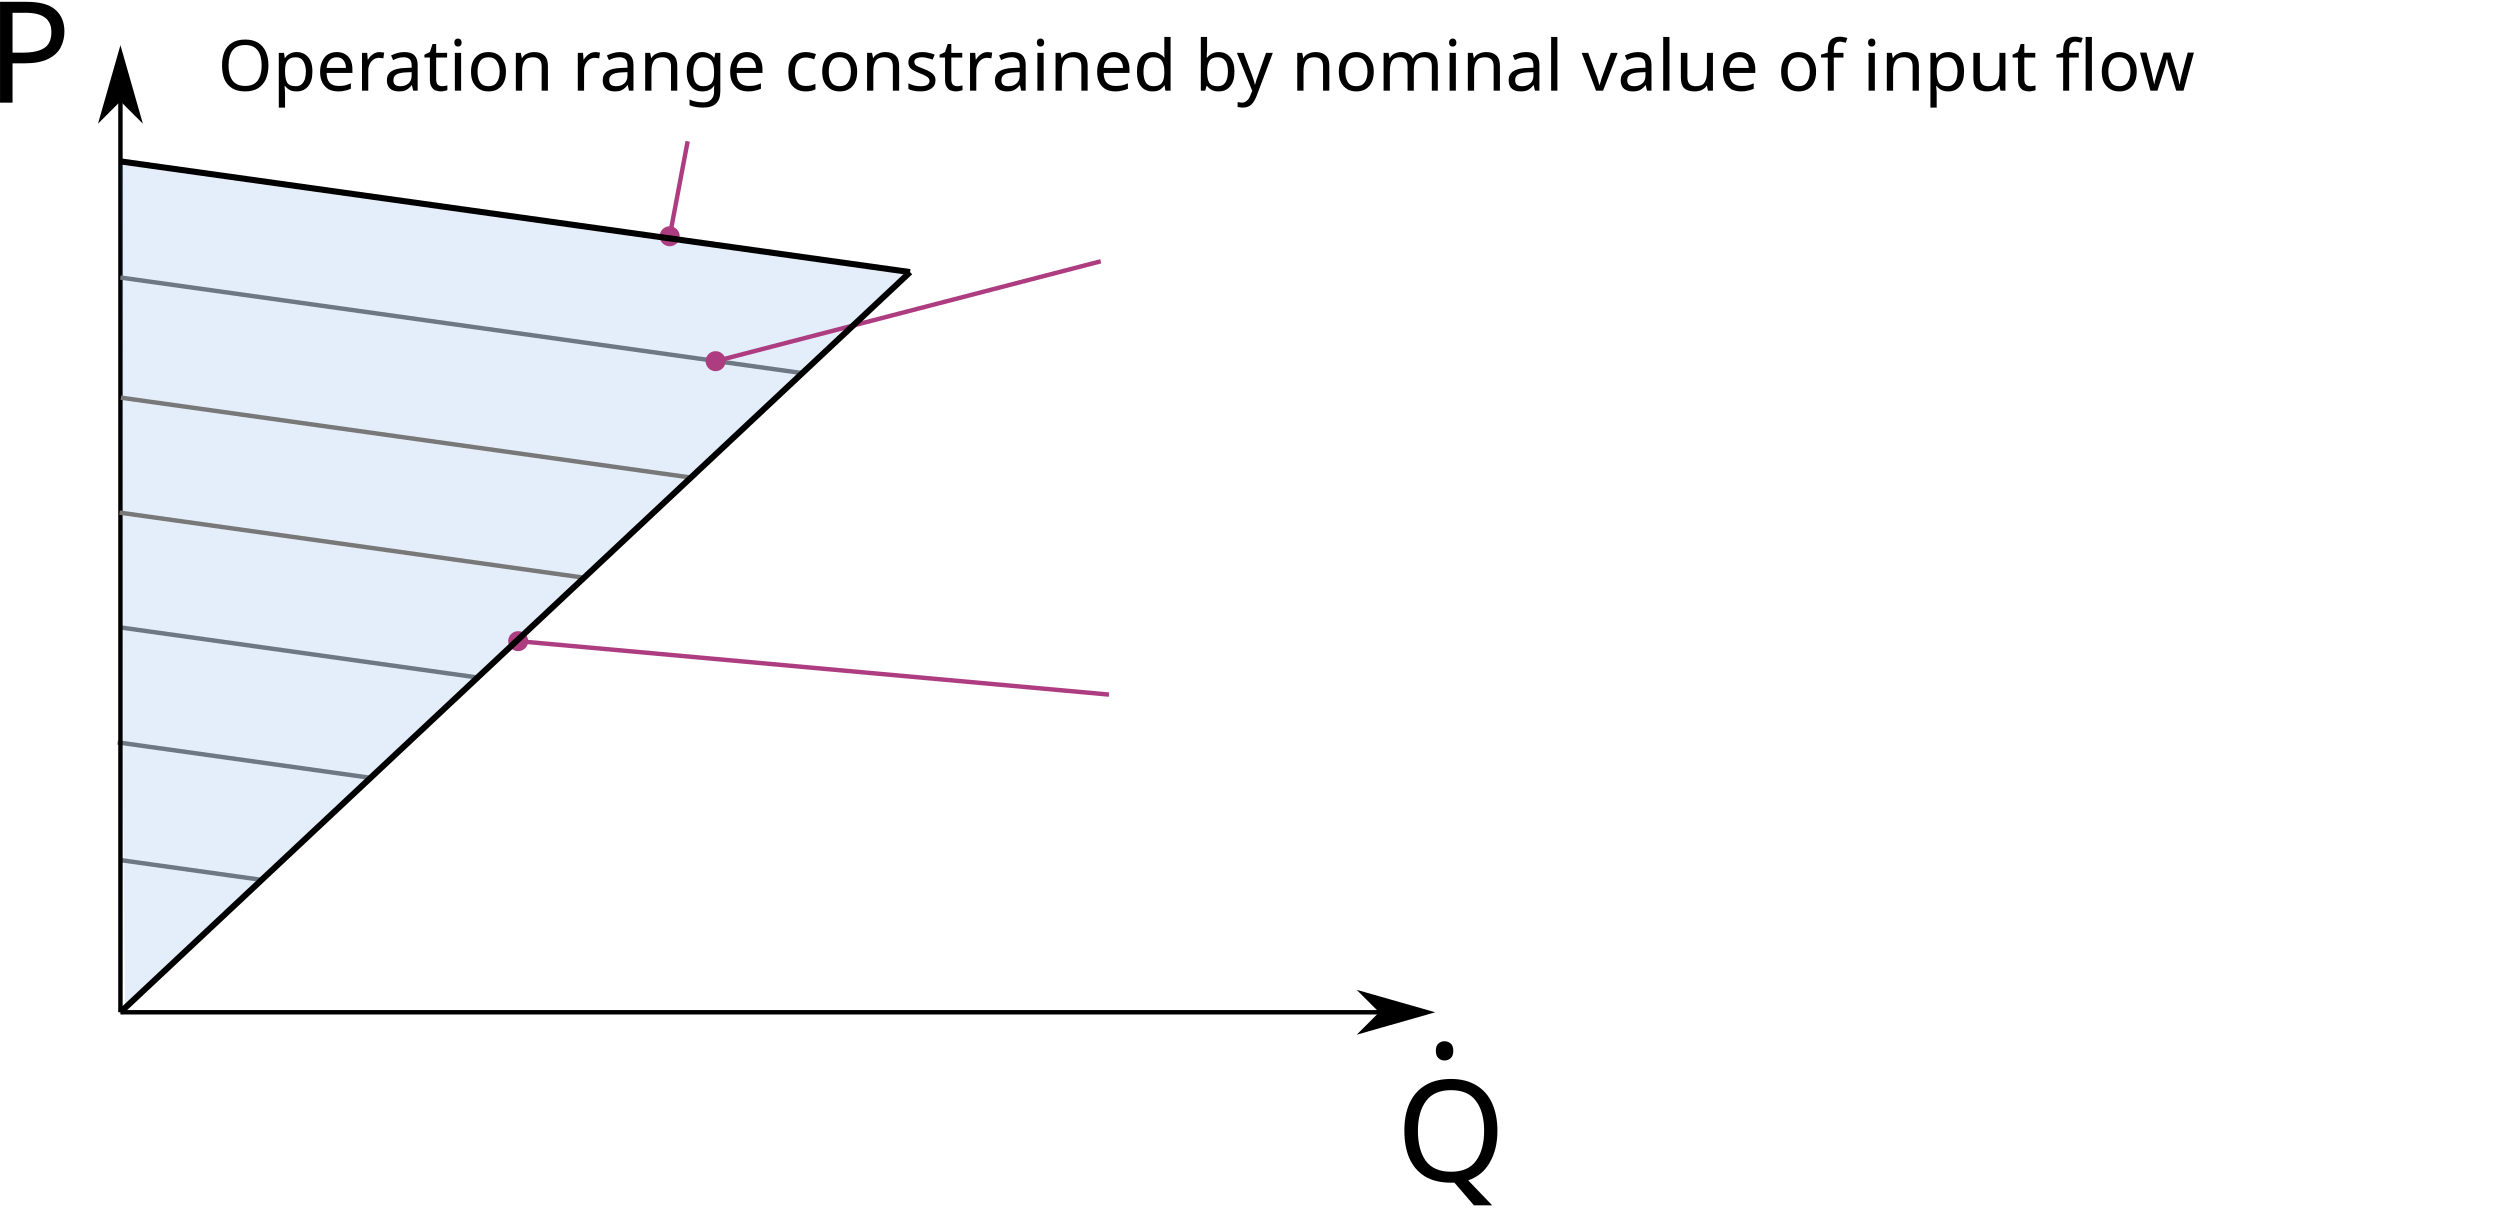
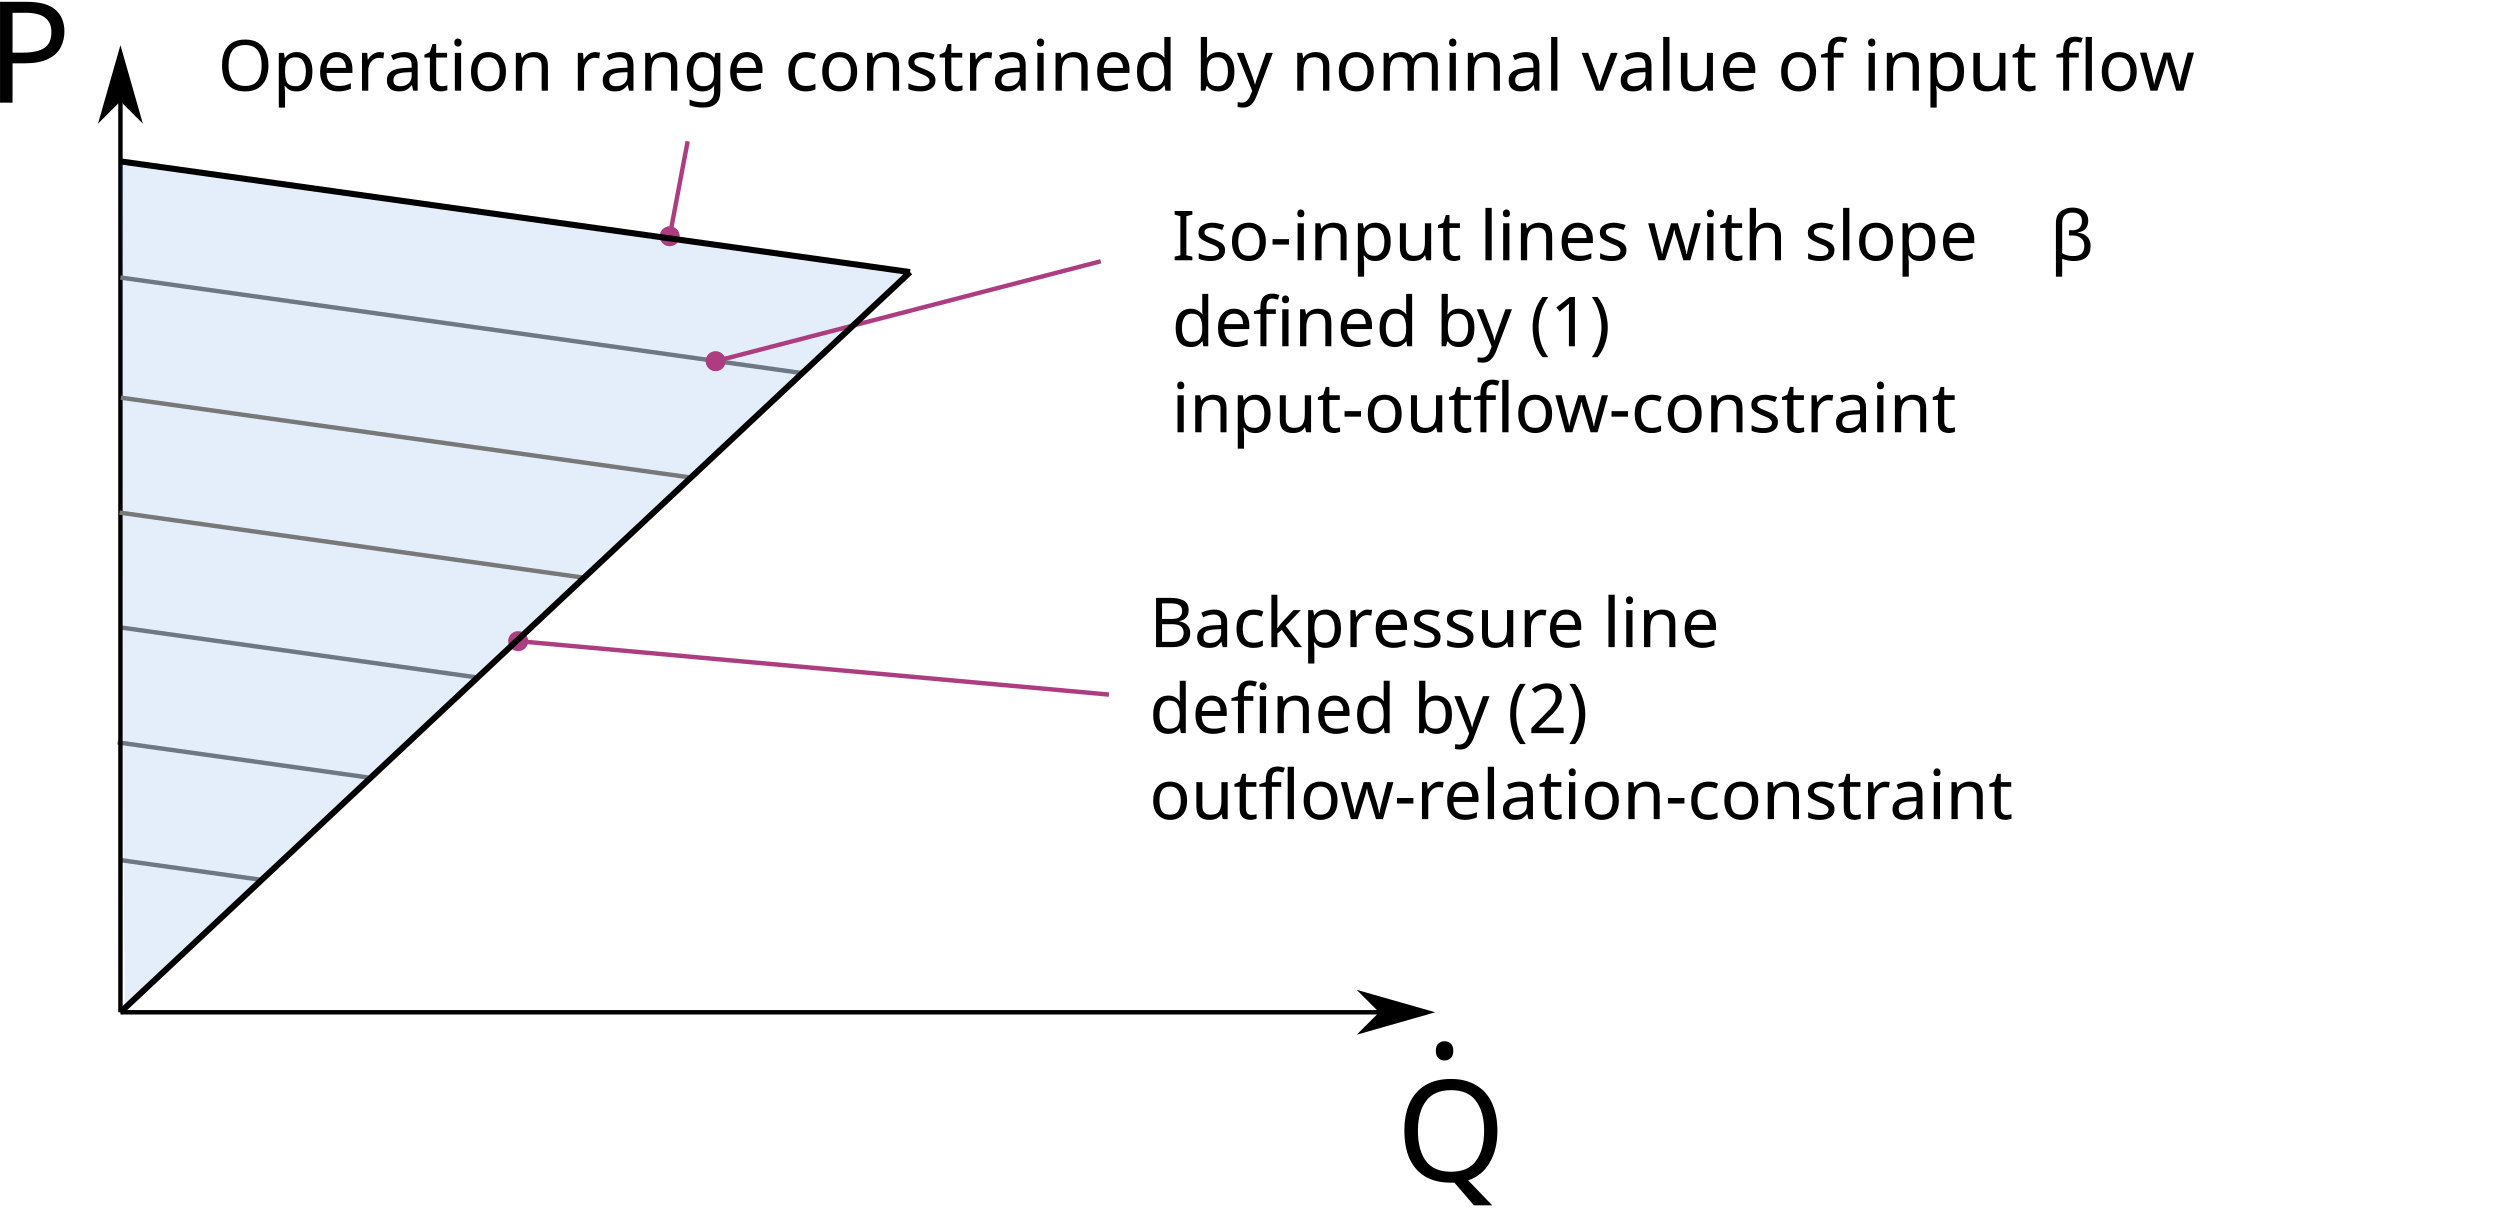
- <svg xmlns="http://www.w3.org/2000/svg" xmlns:ns1="http://www.openswatchbook.org/uri/2009/osb" width="205.054mm" height="99.123mm" viewBox="0 0 205.054 99.123" version="1.1" id="svg8">
+ <svg xmlns="http://www.w3.org/2000/svg" xmlns:ns1="http://www.openswatchbook.org/uri/2009/osb" id="svg8" version="1.1" viewBox="0 0 205.054 99.123" height="99.123mm" width="205.054mm">
  <defs id="defs2">
-     <marker orient="auto" refY="0.0" refX="0.0" id="marker5517" style="overflow:visible">
-       <path id="path5515" d="M -2.5,-1.0 C -2.5,1.76 -4.74,4.0 -7.5,4.0 C -10.26,4.0 -12.5,1.76 -12.5,-1.0 C -12.5,-3.76 -10.26,-6.0 -7.5,-6.0 C -4.74,-6.0 -2.5,-3.76 -2.5,-1.0 z " style="fill-rule:evenodd;stroke:#ad3d80;stroke-width:1pt;stroke-opacity:1;fill:#ad3d80;fill-opacity:1" transform="scale(0.4) translate(7.4, 1)" />
+     <marker style="overflow:visible" id="marker5517" refX="0.0" refY="0.0" orient="auto">
+       <path transform="scale(0.4) translate(7.4, 1)" style="fill-rule:evenodd;stroke:#ad3d80;stroke-width:1pt;stroke-opacity:1;fill:#ad3d80;fill-opacity:1" d="M -2.5,-1.0 C -2.5,1.76 -4.74,4.0 -7.5,4.0 C -10.26,4.0 -12.5,1.76 -12.5,-1.0 C -12.5,-3.76 -10.26,-6.0 -7.5,-6.0 C -4.74,-6.0 -2.5,-3.76 -2.5,-1.0 z " id="path5515" />
    </marker>
-     <marker style="overflow:visible" id="marker5403" refX="0.0" refY="0.0" orient="auto">
-       <path transform="scale(0.4) translate(7.4, 1)" style="fill-rule:evenodd;stroke:#ad3d80;stroke-width:1pt;stroke-opacity:1;fill:#ad3d80;fill-opacity:1" d="M -2.5,-1.0 C -2.5,1.76 -4.74,4.0 -7.5,4.0 C -10.26,4.0 -12.5,1.76 -12.5,-1.0 C -12.5,-3.76 -10.26,-6.0 -7.5,-6.0 C -4.74,-6.0 -2.5,-3.76 -2.5,-1.0 z " id="path5401" />
+     <marker orient="auto" refY="0.0" refX="0.0" id="marker5403" style="overflow:visible">
+       <path id="path5401" d="M -2.5,-1.0 C -2.5,1.76 -4.74,4.0 -7.5,4.0 C -10.26,4.0 -12.5,1.76 -12.5,-1.0 C -12.5,-3.76 -10.26,-6.0 -7.5,-6.0 C -4.74,-6.0 -2.5,-3.76 -2.5,-1.0 z " style="fill-rule:evenodd;stroke:#ad3d80;stroke-width:1pt;stroke-opacity:1;fill:#ad3d80;fill-opacity:1" transform="scale(0.4) translate(7.4, 1)" />
    </marker>
-     <marker style="overflow:visible" id="marker3838" refX="0.0" refY="0.0" orient="auto">
-       <path transform="scale(0.4) translate(7.4, 1)" style="fill-rule:evenodd;stroke:#ad3d80;stroke-width:1pt;stroke-opacity:1;fill:#ad3d80;fill-opacity:1" d="M -2.5,-1.0 C -2.5,1.76 -4.74,4.0 -7.5,4.0 C -10.26,4.0 -12.5,1.76 -12.5,-1.0 C -12.5,-3.76 -10.26,-6.0 -7.5,-6.0 C -4.74,-6.0 -2.5,-3.76 -2.5,-1.0 z " id="path3836" />
+     <marker orient="auto" refY="0.0" refX="0.0" id="marker3838" style="overflow:visible">
+       <path id="path3836" d="M -2.5,-1.0 C -2.5,1.76 -4.74,4.0 -7.5,4.0 C -10.26,4.0 -12.5,1.76 -12.5,-1.0 C -12.5,-3.76 -10.26,-6.0 -7.5,-6.0 C -4.74,-6.0 -2.5,-3.76 -2.5,-1.0 z " style="fill-rule:evenodd;stroke:#ad3d80;stroke-width:1pt;stroke-opacity:1;fill:#ad3d80;fill-opacity:1" transform="scale(0.4) translate(7.4, 1)" />
    </marker>
-     <marker orient="auto" refY="0.0" refX="0.0" id="DotM" style="overflow:visible">
-       <path id="path2820" d="M -2.5,-1.0 C -2.5,1.76 -4.74,4.0 -7.5,4.0 C -10.26,4.0 -12.5,1.76 -12.5,-1.0 C -12.5,-3.76 -10.26,-6.0 -7.5,-6.0 C -4.74,-6.0 -2.5,-3.76 -2.5,-1.0 z " style="fill-rule:evenodd;stroke:#ad3d80;stroke-width:1pt;stroke-opacity:1;fill:#ad3d80;fill-opacity:1" transform="scale(0.4) translate(7.4, 1)" />
+     <marker style="overflow:visible" id="DotM" refX="0.0" refY="0.0" orient="auto">
+       <path transform="scale(0.4) translate(7.4, 1)" style="fill-rule:evenodd;stroke:#ad3d80;stroke-width:1pt;stroke-opacity:1;fill:#ad3d80;fill-opacity:1" d="M -2.5,-1.0 C -2.5,1.76 -4.74,4.0 -7.5,4.0 C -10.26,4.0 -12.5,1.76 -12.5,-1.0 C -12.5,-3.76 -10.26,-6.0 -7.5,-6.0 C -4.74,-6.0 -2.5,-3.76 -2.5,-1.0 z " id="path2820" />
    </marker>
-     <marker orient="auto" refY="0" refX="0" id="marker5997" style="overflow:visible">
-       <path id="path5995" style="fill:#000000;fill-opacity:1;fill-rule:evenodd;stroke:#000000;stroke-width:0.625;stroke-linejoin:round;stroke-opacity:1" d="M 8.719,4.034 -2.207,0.016 8.719,-4.002 c -1.745,2.372 -1.735,5.617 -6e-7,8.035 z" transform="matrix(-1.1,0,0,-1.1,-1.1,0)" />
+     <marker style="overflow:visible" id="marker5997" refX="0" refY="0" orient="auto">
+       <path transform="matrix(-1.1,0,0,-1.1,-1.1,0)" d="M 8.719,4.034 -2.207,0.016 8.719,-4.002 c -1.745,2.372 -1.735,5.617 -6e-7,8.035 z" style="fill:#000000;fill-opacity:1;fill-rule:evenodd;stroke:#000000;stroke-width:0.625;stroke-linejoin:round;stroke-opacity:1" id="path5995" />
    </marker>
-     <marker orient="auto" refY="0" refX="0" id="marker5391" style="overflow:visible">
-       <path id="path5389" style="fill:#000000;fill-opacity:1;fill-rule:evenodd;stroke:#000000;stroke-width:0.625;stroke-linejoin:round;stroke-opacity:1" d="M 8.719,4.034 -2.207,0.016 8.719,-4.002 c -1.745,2.372 -1.735,5.617 -6e-7,8.035 z" transform="matrix(-1.1,0,0,-1.1,-1.1,0)" />
+     <marker style="overflow:visible" id="marker5391" refX="0" refY="0" orient="auto">
+       <path transform="matrix(-1.1,0,0,-1.1,-1.1,0)" d="M 8.719,4.034 -2.207,0.016 8.719,-4.002 c -1.745,2.372 -1.735,5.617 -6e-7,8.035 z" style="fill:#000000;fill-opacity:1;fill-rule:evenodd;stroke:#000000;stroke-width:0.625;stroke-linejoin:round;stroke-opacity:1" id="path5389" />
    </marker>
-     <marker orient="auto" refY="0" refX="0" id="marker5301" style="overflow:visible">
-       <path id="path5299" style="fill:#000000;fill-opacity:1;fill-rule:evenodd;stroke:#000000;stroke-width:0.625;stroke-linejoin:round;stroke-opacity:1" d="M 8.719,4.034 -2.207,0.016 8.719,-4.002 c -1.745,2.372 -1.735,5.617 -6e-7,8.035 z" transform="matrix(1.1,0,0,1.1,1.1,0)" />
+     <marker style="overflow:visible" id="marker5301" refX="0" refY="0" orient="auto">
+       <path transform="matrix(1.1,0,0,1.1,1.1,0)" d="M 8.719,4.034 -2.207,0.016 8.719,-4.002 c -1.745,2.372 -1.735,5.617 -6e-7,8.035 z" style="fill:#000000;fill-opacity:1;fill-rule:evenodd;stroke:#000000;stroke-width:0.625;stroke-linejoin:round;stroke-opacity:1" id="path5299" />
    </marker>
-     <marker orient="auto" refY="0" refX="0" id="marker5061" style="overflow:visible">
-       <path id="path5059" d="M 0,0 5,-5 -12.5,0 5,5 Z" style="fill:#000000;fill-opacity:1;fill-rule:evenodd;stroke:#000000;stroke-width:1pt;stroke-opacity:1" transform="matrix(-0.8,0,0,-0.8,-10,0)" />
+     <marker style="overflow:visible" id="marker5061" refX="0" refY="0" orient="auto">
+       <path transform="matrix(-0.8,0,0,-0.8,-10,0)" style="fill:#000000;fill-opacity:1;fill-rule:evenodd;stroke:#000000;stroke-width:1pt;stroke-opacity:1" d="M 0,0 5,-5 -12.5,0 5,5 Z" id="path5059" />
    </marker>
-     <marker orient="auto" refY="0" refX="0" id="Arrow2Lend" style="overflow:visible">
-       <path id="path842" style="fill:#000000;fill-opacity:1;fill-rule:evenodd;stroke:#000000;stroke-width:0.625;stroke-linejoin:round;stroke-opacity:1" d="M 8.719,4.034 -2.207,0.016 8.719,-4.002 c -1.745,2.372 -1.735,5.617 -6e-7,8.035 z" transform="matrix(-1.1,0,0,-1.1,-1.1,0)" />
+     <marker style="overflow:visible" id="Arrow2Lend" refX="0" refY="0" orient="auto">
+       <path transform="matrix(-1.1,0,0,-1.1,-1.1,0)" d="M 8.719,4.034 -2.207,0.016 8.719,-4.002 c -1.745,2.372 -1.735,5.617 -6e-7,8.035 z" style="fill:#000000;fill-opacity:1;fill-rule:evenodd;stroke:#000000;stroke-width:0.625;stroke-linejoin:round;stroke-opacity:1" id="path842" />
    </marker>
-     <marker orient="auto" refY="0" refX="0" id="Arrow2Lstart" style="overflow:visible">
-       <path id="path839" style="fill:#000000;fill-opacity:1;fill-rule:evenodd;stroke:#000000;stroke-width:0.625;stroke-linejoin:round;stroke-opacity:1" d="M 8.719,4.034 -2.207,0.016 8.719,-4.002 c -1.745,2.372 -1.735,5.617 -6e-7,8.035 z" transform="matrix(1.1,0,0,1.1,1.1,0)" />
+     <marker style="overflow:visible" id="Arrow2Lstart" refX="0" refY="0" orient="auto">
+       <path transform="matrix(1.1,0,0,1.1,1.1,0)" d="M 8.719,4.034 -2.207,0.016 8.719,-4.002 c -1.745,2.372 -1.735,5.617 -6e-7,8.035 z" style="fill:#000000;fill-opacity:1;fill-rule:evenodd;stroke:#000000;stroke-width:0.625;stroke-linejoin:round;stroke-opacity:1" id="path839" />
    </marker>
-     <marker orient="auto" refY="0" refX="0" id="marker3507" style="overflow:visible">
-       <path id="path3505" d="M 0,0 5,-5 -12.5,0 5,5 Z" style="fill:#000000;fill-opacity:1;fill-rule:evenodd;stroke:#000000;stroke-width:1pt;stroke-opacity:1" transform="matrix(0.8,0,0,0.8,10,0)" />
+     <marker style="overflow:visible" id="marker3507" refX="0" refY="0" orient="auto">
+       <path transform="matrix(0.8,0,0,0.8,10,0)" style="fill:#000000;fill-opacity:1;fill-rule:evenodd;stroke:#000000;stroke-width:1pt;stroke-opacity:1" d="M 0,0 5,-5 -12.5,0 5,5 Z" id="path3505" />
    </marker>
-     <marker style="overflow:visible" id="marker3473" refX="0" refY="0" orient="auto">
-       <path transform="matrix(0.8,0,0,0.8,10,0)" style="fill:#000000;fill-opacity:1;fill-rule:evenodd;stroke:#000000;stroke-width:1pt;stroke-opacity:1" d="M 0,0 5,-5 -12.5,0 5,5 Z" id="path3471" />
+     <marker orient="auto" refY="0" refX="0" id="marker3473" style="overflow:visible">
+       <path id="path3471" d="M 0,0 5,-5 -12.5,0 5,5 Z" style="fill:#000000;fill-opacity:1;fill-rule:evenodd;stroke:#000000;stroke-width:1pt;stroke-opacity:1" transform="matrix(0.8,0,0,0.8,10,0)" />
    </marker>
-     <linearGradient id="linearGradient3253" ns1:paint="solid">
-       <stop style="stop-color:#000000;stop-opacity:1;" offset="0" id="stop3251" />
+     <linearGradient ns1:paint="solid" id="linearGradient3253">
+       <stop id="stop3251" offset="0" style="stop-color:#000000;stop-opacity:1;" />
    </linearGradient>
-     <marker orient="auto" refY="0" refX="0" id="Arrow1Lend" style="overflow:visible">
-       <path id="path824" d="M 0,0 5,-5 -12.5,0 5,5 Z" style="fill:#000000;fill-opacity:1;fill-rule:evenodd;stroke:#000000;stroke-width:1pt;stroke-opacity:1" transform="matrix(-0.8,0,0,-0.8,-10,0)" />
+     <marker style="overflow:visible" id="Arrow1Lend" refX="0" refY="0" orient="auto">
+       <path transform="matrix(-0.8,0,0,-0.8,-10,0)" style="fill:#000000;fill-opacity:1;fill-rule:evenodd;stroke:#000000;stroke-width:1pt;stroke-opacity:1" d="M 0,0 5,-5 -12.5,0 5,5 Z" id="path824" />
    </marker>
-     <marker orient="auto" refY="0" refX="0" id="Arrow1Lstart" style="overflow:visible">
-       <path id="path821" d="M 0,0 5,-5 -12.5,0 5,5 Z" style="fill:#000000;fill-opacity:1;fill-rule:evenodd;stroke:#000000;stroke-width:1pt;stroke-opacity:1" transform="matrix(0.8,0,0,0.8,10,0)" />
+     <marker style="overflow:visible" id="Arrow1Lstart" refX="0" refY="0" orient="auto">
+       <path transform="matrix(0.8,0,0,0.8,10,0)" style="fill:#000000;fill-opacity:1;fill-rule:evenodd;stroke:#000000;stroke-width:1pt;stroke-opacity:1" d="M 0,0 5,-5 -12.5,0 5,5 Z" id="path821" />
    </marker>
-     <marker orient="auto" refY="0" refX="0" id="Arrow2Lstart-2" style="overflow:visible">
-       <path id="path839-0" style="fill:#000000;fill-opacity:1;fill-rule:evenodd;stroke:#000000;stroke-width:0.625;stroke-linejoin:round;stroke-opacity:1" d="M 8.719,4.034 -2.207,0.016 8.719,-4.002 c -1.745,2.372 -1.735,5.617 -6e-7,8.035 z" transform="matrix(1.1,0,0,1.1,1.1,0)" />
+     <marker style="overflow:visible" id="Arrow2Lstart-2" refX="0" refY="0" orient="auto">
+       <path transform="matrix(1.1,0,0,1.1,1.1,0)" d="M 8.719,4.034 -2.207,0.016 8.719,-4.002 c -1.745,2.372 -1.735,5.617 -6e-7,8.035 z" style="fill:#000000;fill-opacity:1;fill-rule:evenodd;stroke:#000000;stroke-width:0.625;stroke-linejoin:round;stroke-opacity:1" id="path839-0" />
    </marker>
-     <marker orient="auto" refY="0" refX="0" id="Arrow2Lstart-2-4" style="overflow:visible">
-       <path id="path839-0-9" style="fill:#000000;fill-opacity:1;fill-rule:evenodd;stroke:#000000;stroke-width:0.625;stroke-linejoin:round;stroke-opacity:1" d="M 8.719,4.034 -2.207,0.016 8.719,-4.002 c -1.745,2.372 -1.735,5.617 -6e-7,8.035 z" transform="matrix(1.1,0,0,1.1,1.1,0)" />
+     <marker style="overflow:visible" id="Arrow2Lstart-2-4" refX="0" refY="0" orient="auto">
+       <path transform="matrix(1.1,0,0,1.1,1.1,0)" d="M 8.719,4.034 -2.207,0.016 8.719,-4.002 c -1.745,2.372 -1.735,5.617 -6e-7,8.035 z" style="fill:#000000;fill-opacity:1;fill-rule:evenodd;stroke:#000000;stroke-width:0.625;stroke-linejoin:round;stroke-opacity:1" id="path839-0-9" />
    </marker>
  </defs>
-   <g id="layer1" transform="translate(-1.828458,-1.482332)">
-     <text xml:space="preserve" style="font-style:normal;font-weight:normal;font-size:8.467px;line-height:1.25;font-family:sans-serif;letter-spacing:0px;word-spacing:0px;fill:#000000;fill-opacity:1;stroke:none;stroke-width:0.265" x="90.525" y="85.333" id="text1329">
-       <tspan id="tspan1327" x="90.525" y="93.058" style="stroke-width:0.265" />
+   <g transform="translate(-1.828458,-1.482332)" id="layer1">
+     <text id="text1329" y="85.333" x="90.525" style="font-style:normal;font-weight:normal;font-size:8.467px;line-height:1.25;font-family:sans-serif;letter-spacing:0px;word-spacing:0px;fill:#000000;fill-opacity:1;stroke:none;stroke-width:0.265" xml:space="preserve">
+       <tspan style="stroke-width:0.265" y="93.058" x="90.525" id="tspan1327" />
    </text>
-     <g id="g989" transform="matrix(1.368217,0,0,1.368217,-26.32408,-31.86261)">
-       <path style="fill:none;stroke:#787878;stroke-width:0.266;stroke-linecap:butt;stroke-linejoin:miter;stroke-miterlimit:4;stroke-dasharray:none;stroke-opacity:1" d="m 27.793,61.985 21.432,3.005" id="path19168" />
-       <path id="path19170" d="m 27.625,68.875 15.166,2.126" style="fill:none;stroke:#787878;stroke-width:0.266;stroke-linecap:butt;stroke-linejoin:miter;stroke-miterlimit:4;stroke-dasharray:none;stroke-opacity:1" />
-       <path id="path19194" d="m 27.793,75.932 8.411,1.179" style="fill:none;stroke:#787878;stroke-width:0.266;stroke-linecap:butt;stroke-linejoin:miter;stroke-miterlimit:4;stroke-dasharray:none;stroke-opacity:1" />
-       <path id="path1103" d="M 27.796,27.592 V 85.055" style="fill:none;stroke:#000000;stroke-width:0.265px;stroke-linecap:butt;stroke-linejoin:miter;stroke-opacity:1;marker-start:url(#Arrow1Lstart)" />
-       <path id="path1321" d="m 27.792,41.008 40.91,5.736" style="fill:none;stroke:#787878;stroke-width:0.266;stroke-linecap:butt;stroke-linejoin:miter;stroke-miterlimit:4;stroke-dasharray:none;stroke-opacity:1" />
-       <text id="text1325" y="30.527" x="19.749" style="font-style:normal;font-weight:normal;font-size:10.583px;line-height:0.25;font-family:sans-serif;letter-spacing:0px;word-spacing:0px;fill:#000000;fill-opacity:1;stroke:none;stroke-width:0.265" xml:space="preserve">
-         <tspan style="font-size:8.467px;line-height:1;stroke-width:0.265" y="30.527" x="19.749" id="tspan1323">P</tspan>
+     <g transform="matrix(1.368217,0,0,1.368217,-26.32408,-31.86261)" id="g989">
+       <path id="path19168" d="m 27.793,61.985 21.432,3.005" style="fill:none;stroke:#787878;stroke-width:0.266;stroke-linecap:butt;stroke-linejoin:miter;stroke-miterlimit:4;stroke-dasharray:none;stroke-opacity:1" />
+       <path style="fill:none;stroke:#787878;stroke-width:0.266;stroke-linecap:butt;stroke-linejoin:miter;stroke-miterlimit:4;stroke-dasharray:none;stroke-opacity:1" d="m 27.625,68.875 15.166,2.126" id="path19170" />
+       <path style="fill:none;stroke:#787878;stroke-width:0.266;stroke-linecap:butt;stroke-linejoin:miter;stroke-miterlimit:4;stroke-dasharray:none;stroke-opacity:1" d="m 27.793,75.932 8.411,1.179" id="path19194" />
+       <path style="fill:none;stroke:#000000;stroke-width:0.265px;stroke-linecap:butt;stroke-linejoin:miter;stroke-opacity:1;marker-start:url(#Arrow1Lstart)" d="M 27.796,27.592 V 85.055" id="path1103" />
+       <path style="fill:none;stroke:#787878;stroke-width:0.266;stroke-linecap:butt;stroke-linejoin:miter;stroke-miterlimit:4;stroke-dasharray:none;stroke-opacity:1" d="m 27.792,41.008 40.91,5.736" id="path1321" />
+       <text xml:space="preserve" style="font-style:normal;font-weight:normal;font-size:10.583px;line-height:0.25;font-family:sans-serif;letter-spacing:0px;word-spacing:0px;fill:#000000;fill-opacity:1;stroke:none;stroke-width:0.265" x="19.749" y="30.527" id="text1325">
+         <tspan id="tspan1323" x="19.749" y="30.527" style="font-size:8.467px;line-height:1;stroke-width:0.265">P</tspan>
      </text>
-       <g transform="translate(16.46394,6.930491)" id="g1347">
-         <text xml:space="preserve" style="font-style:normal;font-weight:normal;font-size:8.467px;line-height:1.25;font-family:sans-serif;letter-spacing:0px;word-spacing:0px;fill:#000000;fill-opacity:1;stroke:none;stroke-width:0.265" x="87.785" y="88.263" id="text1337">
-           <tspan id="tspan1335" x="87.785" y="88.263" style="stroke-width:0.265">Q</tspan>
+       <g id="g1347" transform="translate(16.46394,6.930491)">
+         <text id="text1337" y="88.263" x="87.785" style="font-style:normal;font-weight:normal;font-size:8.467px;line-height:1.25;font-family:sans-serif;letter-spacing:0px;word-spacing:0px;fill:#000000;fill-opacity:1;stroke:none;stroke-width:0.265" xml:space="preserve">
+           <tspan style="stroke-width:0.265" y="88.263" x="87.785" id="tspan1335">Q</tspan>
        </text>
-         <text xml:space="preserve" style="font-style:normal;font-weight:normal;font-size:8.467px;line-height:1.25;font-family:sans-serif;letter-spacing:0px;word-spacing:0px;fill:#000000;fill-opacity:1;stroke:none;stroke-width:0.265" x="89.58" y="80.892" id="text1341">
-           <tspan id="tspan1339" x="89.58" y="80.892" style="stroke-width:0.265">.</tspan>
+         <text id="text1341" y="80.892" x="89.58" style="font-style:normal;font-weight:normal;font-size:8.467px;line-height:1.25;font-family:sans-serif;letter-spacing:0px;word-spacing:0px;fill:#000000;fill-opacity:1;stroke:none;stroke-width:0.265" xml:space="preserve">
+           <tspan style="stroke-width:0.265" y="80.892" x="89.58" id="tspan1339">.</tspan>
        </text>
      </g>
-       <path id="path2919" d="m 27.961,62.825 c 0,-12.064 -0.169,-28.779 -0.169,-28.779 0,0 47.174,6.544 47.341,6.637 L 28.08,84.669 c 0,0 -0.118,-4.311 -0.118,-21.844 z" style="fill:#2078df;fill-opacity:0.125;stroke:none;stroke-width:0.189;stroke-miterlimit:4;stroke-dasharray:none;stroke-opacity:1" />
-       <text id="text3443" y="67.444" x="89.244" style="font-style:normal;font-weight:normal;font-size:8.467px;line-height:0.5;font-family:sans-serif;letter-spacing:0px;word-spacing:0px;fill:#000000;fill-opacity:1;stroke:none;stroke-width:0.265" xml:space="preserve">
-         <tspan id="tspan3461" style="font-size:4.233px;line-height:0.5;stroke-width:0.265" y="71.76" x="89.244" />
+       <path style="fill:#2078df;fill-opacity:0.125;stroke:none;stroke-width:0.189;stroke-miterlimit:4;stroke-dasharray:none;stroke-opacity:1" d="m 27.961,62.825 c 0,-12.064 -0.169,-28.779 -0.169,-28.779 0,0 47.174,6.544 47.341,6.637 L 28.08,84.669 c 0,0 -0.118,-4.311 -0.118,-21.844 z" id="path2919" />
+       <text xml:space="preserve" style="font-style:normal;font-weight:normal;font-size:8.467px;line-height:0.5;font-family:sans-serif;letter-spacing:0px;word-spacing:0px;fill:#000000;fill-opacity:1;stroke:none;stroke-width:0.265" x="89.244" y="67.444" id="text3443">
+         <tspan x="89.244" y="71.76" style="font-size:4.233px;line-height:0.5;stroke-width:0.265" id="tspan3461" />
      </text>
-       <path id="path3463" d="M 51.649,62.808 87.057,66.011" style="fill:none;stroke:#ad3d80;stroke-width:0.265;stroke-linecap:butt;stroke-linejoin:miter;stroke-miterlimit:4;stroke-dasharray:none;stroke-opacity:1;marker-start:url(#marker3838)" />
-       <path id="path3463-2" d="m 60.725,38.524 1.075,-5.682" style="fill:none;stroke:#ad3d80;stroke-width:0.265;stroke-linecap:butt;stroke-linejoin:miter;stroke-miterlimit:4;stroke-dasharray:none;stroke-opacity:1;marker-start:url(#DotM)" />
-       <text id="text3443-6" y="30.29" x="82.69" style="font-style:normal;font-weight:normal;font-size:8.467px;line-height:0.5;font-family:sans-serif;letter-spacing:0px;word-spacing:0px;fill:#000000;fill-opacity:1;stroke:none;stroke-width:0.265" xml:space="preserve">
-         <tspan id="tspan5267" style="font-size:4.233px;line-height:0.5;stroke-width:0.265" y="34.606" x="82.69" />
+       <path style="fill:none;stroke:#ad3d80;stroke-width:0.265;stroke-linecap:butt;stroke-linejoin:miter;stroke-miterlimit:4;stroke-dasharray:none;stroke-opacity:1;marker-start:url(#marker3838)" d="M 51.649,62.808 87.057,66.011" id="path3463" />
+       <path style="fill:none;stroke:#ad3d80;stroke-width:0.265;stroke-linecap:butt;stroke-linejoin:miter;stroke-miterlimit:4;stroke-dasharray:none;stroke-opacity:1;marker-start:url(#DotM)" d="m 60.725,38.524 1.075,-5.682" id="path3463-2" />
+       <text xml:space="preserve" style="font-style:normal;font-weight:normal;font-size:8.467px;line-height:0.5;font-family:sans-serif;letter-spacing:0px;word-spacing:0px;fill:#000000;fill-opacity:1;stroke:none;stroke-width:0.265" x="82.69" y="30.29" id="text3443-6">
+         <tspan x="82.69" y="34.606" style="font-size:4.233px;line-height:0.5;stroke-width:0.265" id="tspan5267" />
      </text>
-       <path id="path5057" d="M 27.796,85.055 H 106.102" style="fill:none;stroke:#000000;stroke-width:0.265;stroke-linecap:butt;stroke-linejoin:miter;stroke-miterlimit:4;stroke-dasharray:none;stroke-opacity:1;marker-end:url(#marker5061)" />
-       <text id="text5271" y="39.823" x="82.663" style="font-style:normal;font-weight:normal;font-size:8.467px;line-height:1.25;font-family:sans-serif;letter-spacing:0px;word-spacing:0px;fill:#000000;fill-opacity:1;stroke:none;stroke-width:0.265" xml:space="preserve">
-         <tspan style="font-size:4.233px;stroke-width:0.265" y="47.314" x="82.663" id="tspan5269" />
+       <path style="fill:none;stroke:#000000;stroke-width:0.265;stroke-linecap:butt;stroke-linejoin:miter;stroke-miterlimit:4;stroke-dasharray:none;stroke-opacity:1;marker-end:url(#marker5061)" d="M 27.796,85.055 H 106.102" id="path5057" />
+       <text xml:space="preserve" style="font-style:normal;font-weight:normal;font-size:8.467px;line-height:1.25;font-family:sans-serif;letter-spacing:0px;word-spacing:0px;fill:#000000;fill-opacity:1;stroke:none;stroke-width:0.265" x="82.663" y="39.823" id="text5271">
+         <tspan id="tspan5269" x="82.663" y="47.314" style="font-size:4.233px;stroke-width:0.265" />
      </text>
-       <text id="text5285" y="76.446" x="89.094" style="font-style:normal;font-weight:normal;font-size:4.233px;line-height:1.25;font-family:sans-serif;letter-spacing:0px;word-spacing:0px;fill:#000000;fill-opacity:1;stroke:none;stroke-width:0.265" xml:space="preserve">
-         <tspan style="stroke-width:0.265" y="80.191" x="89.094" id="tspan5283" />
+       <text xml:space="preserve" style="font-style:normal;font-weight:normal;font-size:4.233px;line-height:1.25;font-family:sans-serif;letter-spacing:0px;word-spacing:0px;fill:#000000;fill-opacity:1;stroke:none;stroke-width:0.265" x="89.094" y="76.446" id="text5285">
+         <tspan id="tspan5283" x="89.094" y="80.191" style="stroke-width:0.265" />
      </text>
-       <path id="path5399" d="M 63.486,46.02 86.563,40.034" style="fill:none;stroke:#ad3d80;stroke-width:0.265;stroke-linecap:butt;stroke-linejoin:miter;stroke-miterlimit:4;stroke-dasharray:none;stroke-opacity:1;marker-start:url(#marker5403)" />
-       <path id="path1321-3" d="m 27.826,48.211 34.126,4.784" style="fill:none;stroke:#787878;stroke-width:0.266;stroke-linecap:butt;stroke-linejoin:miter;stroke-miterlimit:4;stroke-dasharray:none;stroke-opacity:1" />
-       <path id="path1321-6" d="m 27.742,55.101 27.83,3.902" style="fill:none;stroke:#787878;stroke-width:0.266;stroke-linecap:butt;stroke-linejoin:miter;stroke-miterlimit:4;stroke-dasharray:none;stroke-opacity:1" />
-       <path id="path1321-2" style="fill:none;stroke:#000000;stroke-width:0.365;stroke-linecap:butt;stroke-linejoin:round;stroke-miterlimit:4;stroke-dasharray:none;stroke-opacity:1" d="m 27.792,34.046 47.341,6.637 M 27.8,85.049 49.202,64.989 75.134,40.683" />
-       <text xml:space="preserve" style="font-style:normal;font-weight:normal;font-size:8.467px;line-height:0.5;font-family:sans-serif;letter-spacing:0px;word-spacing:0px;fill:#000000;fill-opacity:1;stroke:none;stroke-width:0.265" x="33.621" y="29.802" id="text19010">
-         <tspan x="33.621" y="29.802" style="font-size:4.233px;line-height:0.5;stroke-width:0.265" id="tspan19008">Operation range constrained by nominal value of input flow</tspan>
-       </text>
-       <flowRoot xml:space="preserve" id="flowRoot19020" style="fill:black;fill-opacity:1;stroke:none;font-family:'TeX Gyre Chorus';font-style:normal;font-weight:normal;font-size:21.333px;line-height:1.25;letter-spacing:0px;word-spacing:0px;-inkscape-font-specification:'TeX Gyre Chorus';font-stretch:normal;font-variant:normal">
+       <path style="fill:none;stroke:#ad3d80;stroke-width:0.265;stroke-linecap:butt;stroke-linejoin:miter;stroke-miterlimit:4;stroke-dasharray:none;stroke-opacity:1;marker-start:url(#marker5403)" d="M 63.486,46.02 86.563,40.034" id="path5399" />
+       <path style="fill:none;stroke:#787878;stroke-width:0.266;stroke-linecap:butt;stroke-linejoin:miter;stroke-miterlimit:4;stroke-dasharray:none;stroke-opacity:1" d="m 27.826,48.211 34.126,4.784" id="path1321-3" />
+       <path style="fill:none;stroke:#787878;stroke-width:0.266;stroke-linecap:butt;stroke-linejoin:miter;stroke-miterlimit:4;stroke-dasharray:none;stroke-opacity:1" d="m 27.742,55.101 27.83,3.902" id="path1321-6" />
+       <path d="m 27.792,34.046 47.341,6.637 M 27.8,85.049 49.202,64.989 75.134,40.683" style="fill:none;stroke:#000000;stroke-width:0.365;stroke-linecap:butt;stroke-linejoin:round;stroke-miterlimit:4;stroke-dasharray:none;stroke-opacity:1" id="path1321-2" />
+       <flowRoot style="fill:black;fill-opacity:1;stroke:none;font-family:'TeX Gyre Chorus';font-style:normal;font-weight:normal;font-size:21.333px;line-height:1.25;letter-spacing:0px;word-spacing:0px;-inkscape-font-specification:'TeX Gyre Chorus';font-stretch:normal;font-variant:normal" id="flowRoot19020" xml:space="preserve">
        <flowRegion id="flowRegion19022">
-           <rect id="rect19024" width="2.607" height="28.677" x="470.994" y="166.079" />
+           <rect y="166.079" x="470.994" height="28.677" width="2.607" id="rect19024" />
        </flowRegion>
        <flowPara id="flowPara19026" />
      </flowRoot>
-       <flowRoot xml:space="preserve" id="flowRoot19028" style="fill:black;fill-opacity:1;stroke:none;font-family:'TeX Gyre Chorus';font-style:normal;font-weight:normal;font-size:21.333px;line-height:1.25;letter-spacing:0px;word-spacing:0px;-inkscape-font-specification:'TeX Gyre Chorus';font-stretch:normal;font-variant:normal">
+       <flowRoot style="fill:black;fill-opacity:1;stroke:none;font-family:'TeX Gyre Chorus';font-style:normal;font-weight:normal;font-size:21.333px;line-height:1.25;letter-spacing:0px;word-spacing:0px;-inkscape-font-specification:'TeX Gyre Chorus';font-stretch:normal;font-variant:normal" id="flowRoot19028" xml:space="preserve">
        <flowRegion id="flowRegion19030">
-           <rect id="rect19032" width="147.729" height="67.781" x="605.688" y="122.63" />
+           <rect y="122.63" x="605.688" height="67.781" width="147.729" id="rect19032" />
        </flowRegion>
        <flowPara id="flowPara19034" />
      </flowRoot>
-       <flowRoot xml:space="preserve" id="flowRoot19050" style="font-style:normal;font-variant:normal;font-weight:normal;font-stretch:normal;font-size:21.333px;line-height:1.25;font-family:sans-serif;-inkscape-font-specification:sans-serif;letter-spacing:0px;word-spacing:0px;fill:#000000;fill-opacity:1;stroke:none" transform="matrix(0.1933782,0,0,0.1933782,-29.50111,20.16998)">
-         <flowRegion id="flowRegion19052" style="font-style:normal;font-variant:normal;font-weight:normal;font-stretch:normal;font-family:sans-serif;-inkscape-font-specification:sans-serif">
-           <rect id="rect19054" width="301.54" height="84.292" x="622.199" y="83.525" style="font-style:normal;font-variant:normal;font-weight:normal;font-stretch:normal;font-family:sans-serif;-inkscape-font-specification:sans-serif" />
-         </flowRegion>
-         <flowPara style="font-style:normal;font-variant:normal;font-weight:normal;font-stretch:normal;font-family:sans-serif;-inkscape-font-specification:sans-serif" id="flowPara19107">Iso-input lines with slope β</flowPara>
-         <flowPara style="font-style:normal;font-variant:normal;font-weight:normal;font-stretch:normal;font-family:sans-serif;-inkscape-font-specification:sans-serif" id="flowPara19099">defined by (1)</flowPara>
-         <flowPara style="font-style:normal;font-variant:normal;font-weight:normal;font-stretch:normal;font-family:sans-serif;-inkscape-font-specification:sans-serif" id="flowPara19115">input-outflow-constraint</flowPara>
-         <flowPara style="font-style:normal;font-variant:normal;font-weight:normal;font-stretch:normal;font-family:sans-serif;-inkscape-font-specification:sans-serif" id="flowPara19105" />
-         <flowPara style="font-style:normal;font-variant:normal;font-weight:normal;font-stretch:normal;font-family:sans-serif;-inkscape-font-specification:sans-serif" id="flowPara19101" />
-       </flowRoot>
-       <flowRoot transform="matrix(0.1933782,0,0,0.1933782,-30.84546,43.36009)" style="font-style:normal;font-variant:normal;font-weight:normal;font-stretch:normal;font-size:21.333px;line-height:1.25;font-family:sans-serif;-inkscape-font-specification:sans-serif;letter-spacing:0px;word-spacing:0px;fill:#000000;fill-opacity:1;stroke:none" id="flowRoot19135" xml:space="preserve">
-         <flowRegion style="font-style:normal;font-variant:normal;font-weight:normal;font-stretch:normal;font-family:sans-serif;-inkscape-font-specification:sans-serif" id="flowRegion19123">
-           <rect style="font-style:normal;font-variant:normal;font-weight:normal;font-stretch:normal;font-family:sans-serif;-inkscape-font-specification:sans-serif" y="83.525" x="622.199" height="82.554" width="288.505" id="rect19121" />
-         </flowRegion>
-         <flowPara id="flowPara19133" style="font-style:normal;font-variant:normal;font-weight:normal;font-stretch:normal;font-family:sans-serif;-inkscape-font-specification:sans-serif">Backpressure line</flowPara>
-         <flowPara style="font-style:normal;font-variant:normal;font-weight:normal;font-stretch:normal;font-family:sans-serif;-inkscape-font-specification:sans-serif" id="flowPara19160">defined by (2)</flowPara>
-         <flowPara style="font-style:normal;font-variant:normal;font-weight:normal;font-stretch:normal;font-family:sans-serif;-inkscape-font-specification:sans-serif" id="flowPara19164">outflow-relation-constraint</flowPara>
-       </flowRoot>
+       <text id="text19010" y="29.802" x="33.621" style="font-style:normal;font-weight:normal;font-size:8.467px;line-height:0.5;font-family:sans-serif;letter-spacing:0px;word-spacing:0px;fill:#000000;fill-opacity:1;stroke:none;stroke-width:0.265" xml:space="preserve">
+         <tspan id="tspan19008" style="font-size:4.233px;line-height:0.5;stroke-width:0.265" y="29.802" x="33.621">Operation range constrained by nominal value of input flow</tspan>
+       </text>
+       <text id="text5064" y="63.162" x="89.474" style="font-style:normal;font-variant:normal;font-weight:normal;font-stretch:normal;font-size:4.125px;line-height:1.25;font-family:sans-serif;-inkscape-font-specification:sans-serif;letter-spacing:0px;word-spacing:0px;fill:#000000;fill-opacity:1;stroke:none;stroke-width:0.193" xml:space="preserve">
+         <tspan style="stroke-width:0.193" id="tspan5052" y="63.162" x="89.474">
+           <tspan id="tspan5048" style="font-style:normal;font-variant:normal;font-weight:normal;font-stretch:normal;font-family:sans-serif;-inkscape-font-specification:sans-serif;stroke-width:0.193" y="63.162" x="89.474">Backpressure line</tspan>
+           <tspan id="tspan5050" style="font-style:normal;font-variant:normal;font-weight:normal;font-stretch:normal;font-family:sans-serif;-inkscape-font-specification:sans-serif;stroke-width:0.193" y="63.162" x="126.095" dx="0" />
+         </tspan>
+         <tspan style="stroke-width:0.193" id="tspan5058" y="68.319" x="89.474">
+           <tspan id="tspan5054" style="font-style:normal;font-variant:normal;font-weight:normal;font-stretch:normal;font-family:sans-serif;-inkscape-font-specification:sans-serif;stroke-width:0.193" y="68.319" x="89.474">defined by (2)</tspan>
+           <tspan id="tspan5056" style="font-style:normal;font-variant:normal;font-weight:normal;font-stretch:normal;font-family:sans-serif;-inkscape-font-specification:sans-serif;stroke-width:0.193" y="68.319" x="118.545" dx="0" />
+         </tspan>
+         <tspan style="stroke-width:0.193" id="tspan5062" y="73.476" x="89.474">
+           <tspan id="tspan5060" style="font-style:normal;font-variant:normal;font-weight:normal;font-stretch:normal;font-family:sans-serif;-inkscape-font-specification:sans-serif;stroke-width:0.193" y="73.476" x="89.474">outflow-relation-constraint</tspan>
+         </tspan>
+       </text>
+       <text id="text5090" y="39.972" x="90.819" style="font-style:normal;font-variant:normal;font-weight:normal;font-stretch:normal;font-size:4.125px;line-height:1.25;font-family:sans-serif;-inkscape-font-specification:sans-serif;letter-spacing:0px;word-spacing:0px;fill:#000000;fill-opacity:1;stroke:none;stroke-width:0.193" xml:space="preserve">
+         <tspan style="stroke-width:0.193" id="tspan5072" y="45.129" x="143.482">
+           <tspan id="tspan5066" style="font-style:normal;font-variant:normal;font-weight:normal;font-stretch:normal;font-family:sans-serif;-inkscape-font-specification:sans-serif;stroke-width:0.193" y="39.972" x="90.819">Iso-input lines with slope </tspan>
+           <tspan id="tspan5068" style="font-style:normal;font-variant:normal;font-weight:normal;font-stretch:normal;font-family:sans-serif;-inkscape-font-specification:sans-serif;stroke-width:0.193" y="39.972" x="143.482">β</tspan>
+           <tspan id="tspan5070" style="font-style:normal;font-variant:normal;font-weight:normal;font-stretch:normal;font-family:sans-serif;-inkscape-font-specification:sans-serif;stroke-width:0.193" y="39.972" x="146.117" dx="0" />
+         </tspan>
+         <tspan style="stroke-width:0.193" id="tspan5078" y="50.285" x="90.819">
+           <tspan id="tspan5074" style="font-style:normal;font-variant:normal;font-weight:normal;font-stretch:normal;font-family:sans-serif;-inkscape-font-specification:sans-serif;stroke-width:0.193" y="45.129" x="90.819">defined by (1)</tspan>
+           <tspan id="tspan5076" style="font-style:normal;font-variant:normal;font-weight:normal;font-stretch:normal;font-family:sans-serif;-inkscape-font-specification:sans-serif;stroke-width:0.193" y="45.129" x="119.89" dx="0" />
+         </tspan>
+         <tspan style="stroke-width:0.193" id="tspan5084" y="0" x="90.819">
+           <tspan id="tspan5080" style="font-style:normal;font-variant:normal;font-weight:normal;font-stretch:normal;font-family:sans-serif;-inkscape-font-specification:sans-serif;stroke-width:0.193" y="50.285" x="90.819">input-outflow-constraint</tspan>
+           <tspan id="tspan5082" style="font-style:normal;font-variant:normal;font-weight:normal;font-stretch:normal;font-family:sans-serif;-inkscape-font-specification:sans-serif;stroke-width:0.193" y="50.285" x="140.557" dx="0" />
+         </tspan>
+         <tspan style="stroke-width:0.193" id="tspan5088" y="0" x="90.819">
+           <tspan id="tspan5086" style="font-style:normal;font-variant:normal;font-weight:normal;font-stretch:normal;font-family:sans-serif;-inkscape-font-specification:sans-serif;stroke-width:0.193" y="55.442" x="90.819" />
+         </tspan>
+       </text>
    </g>
  </g>
</svg>
